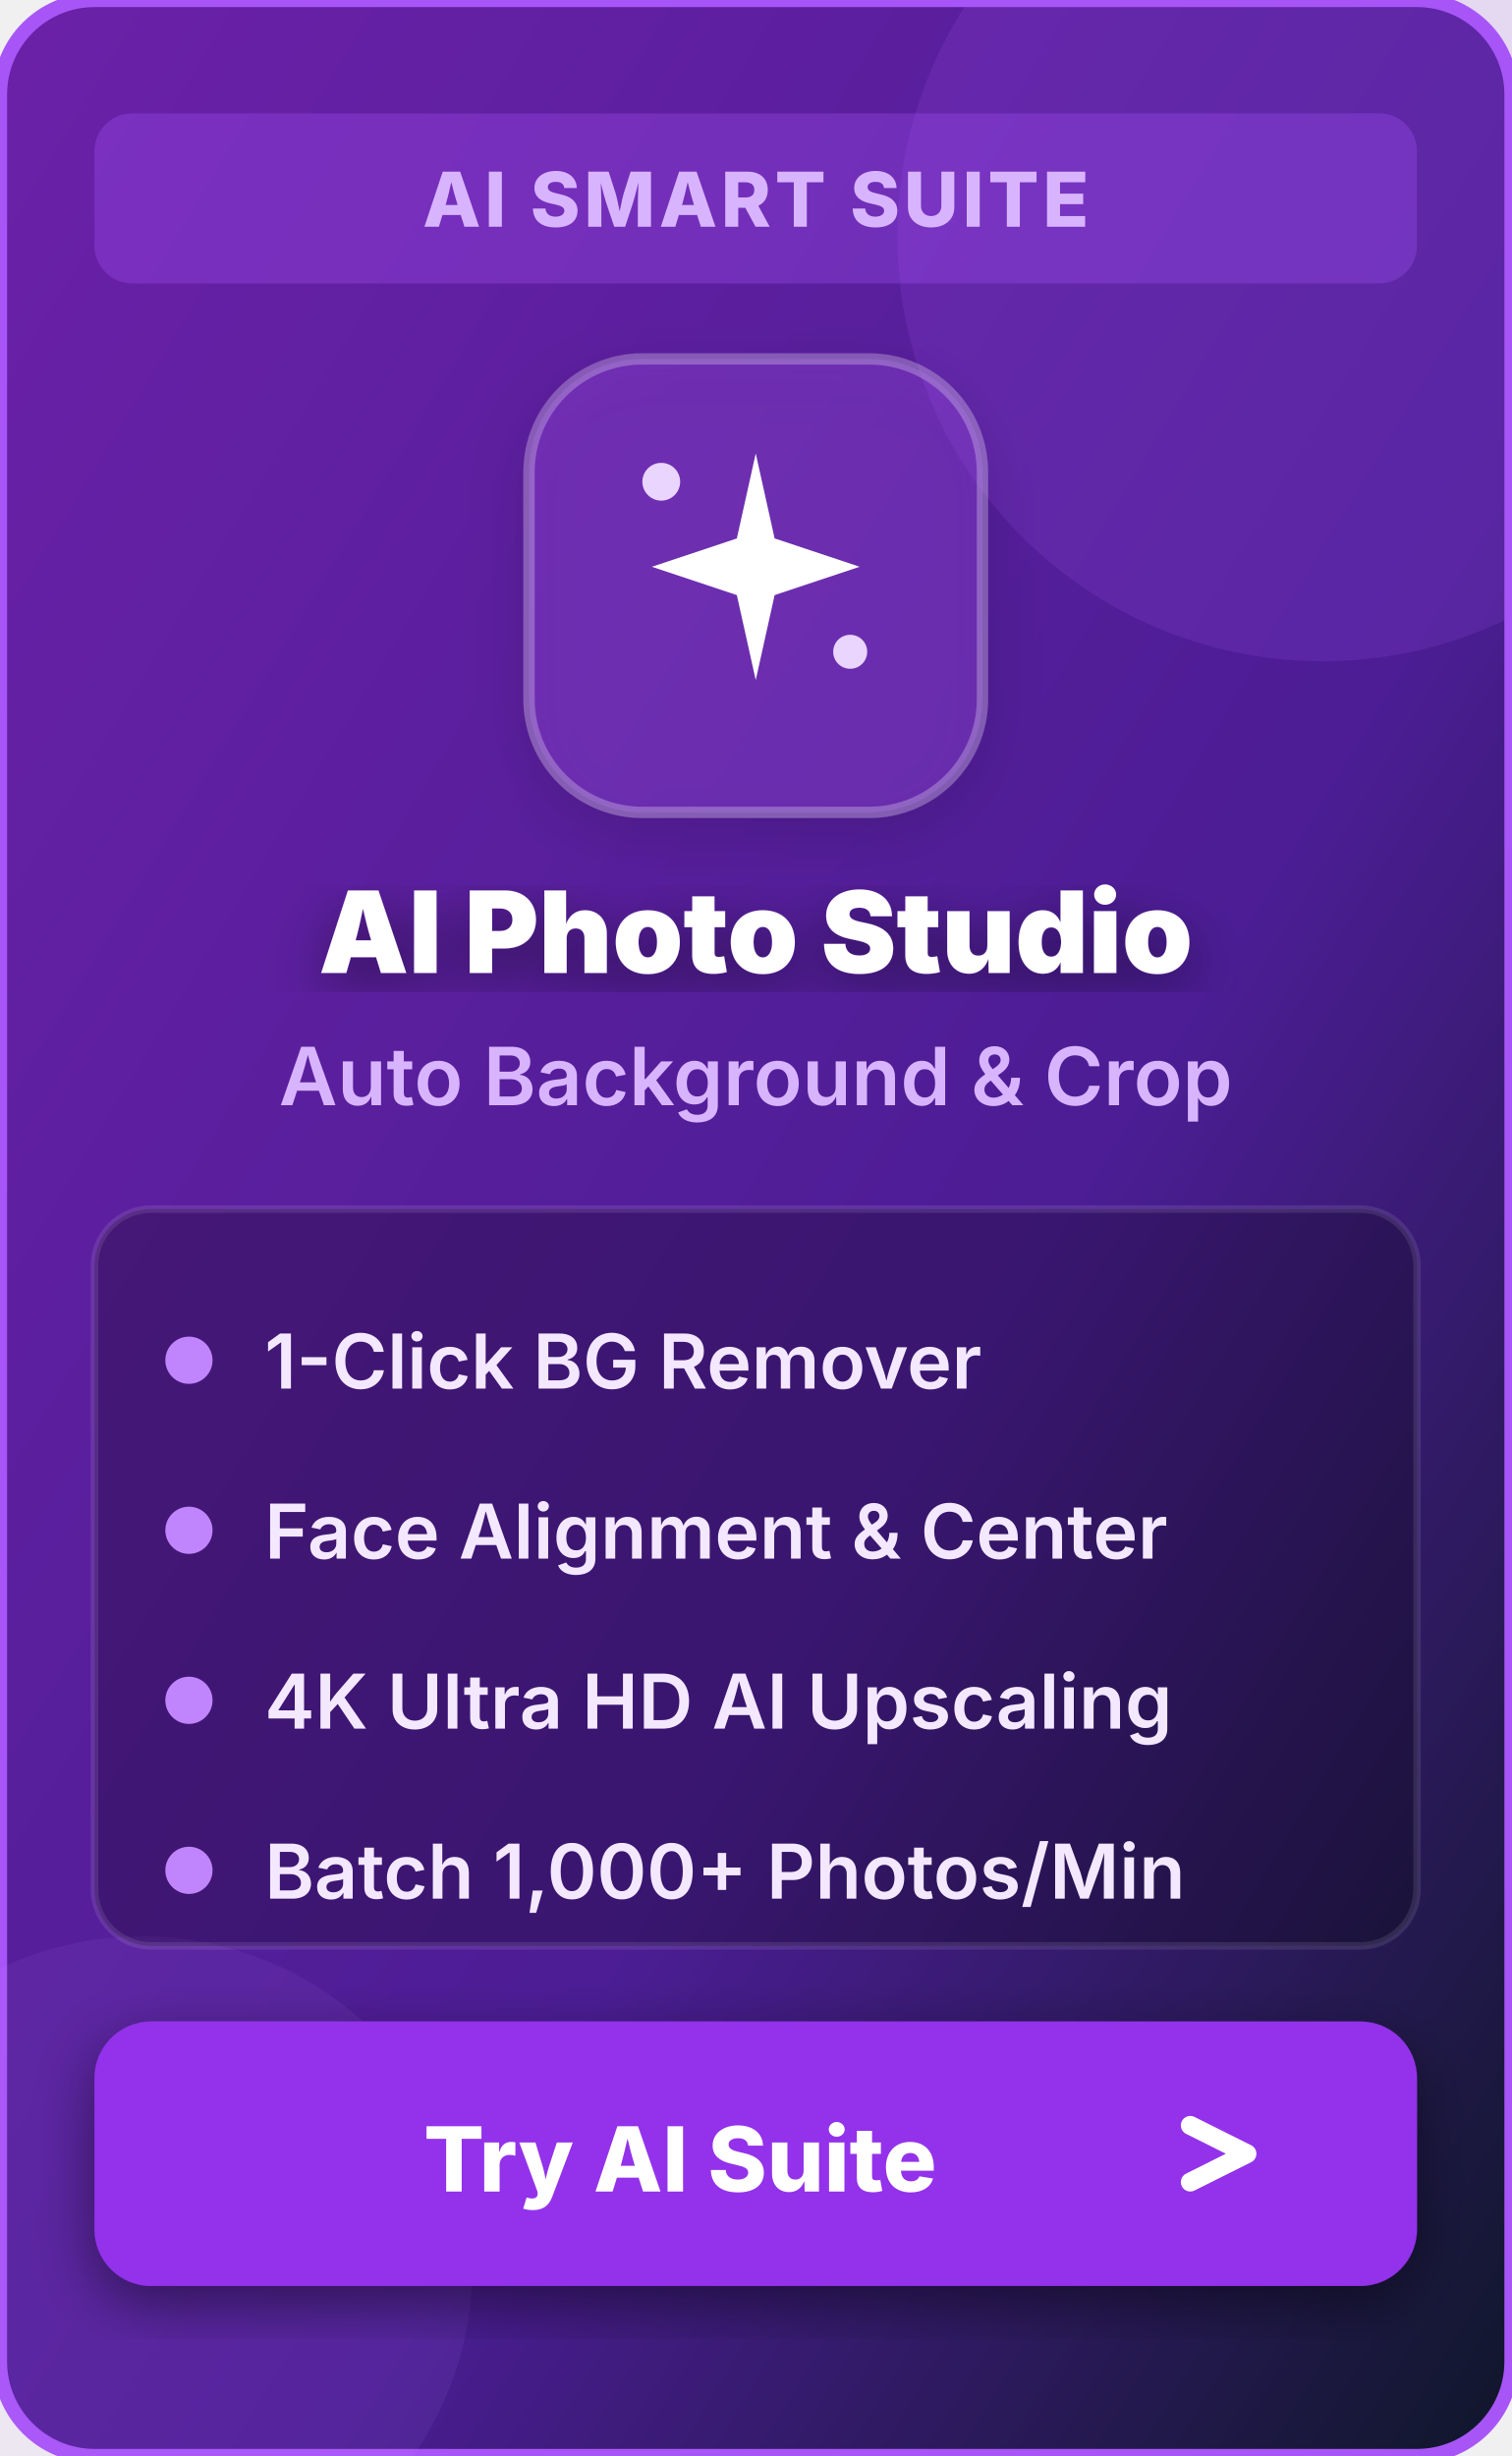
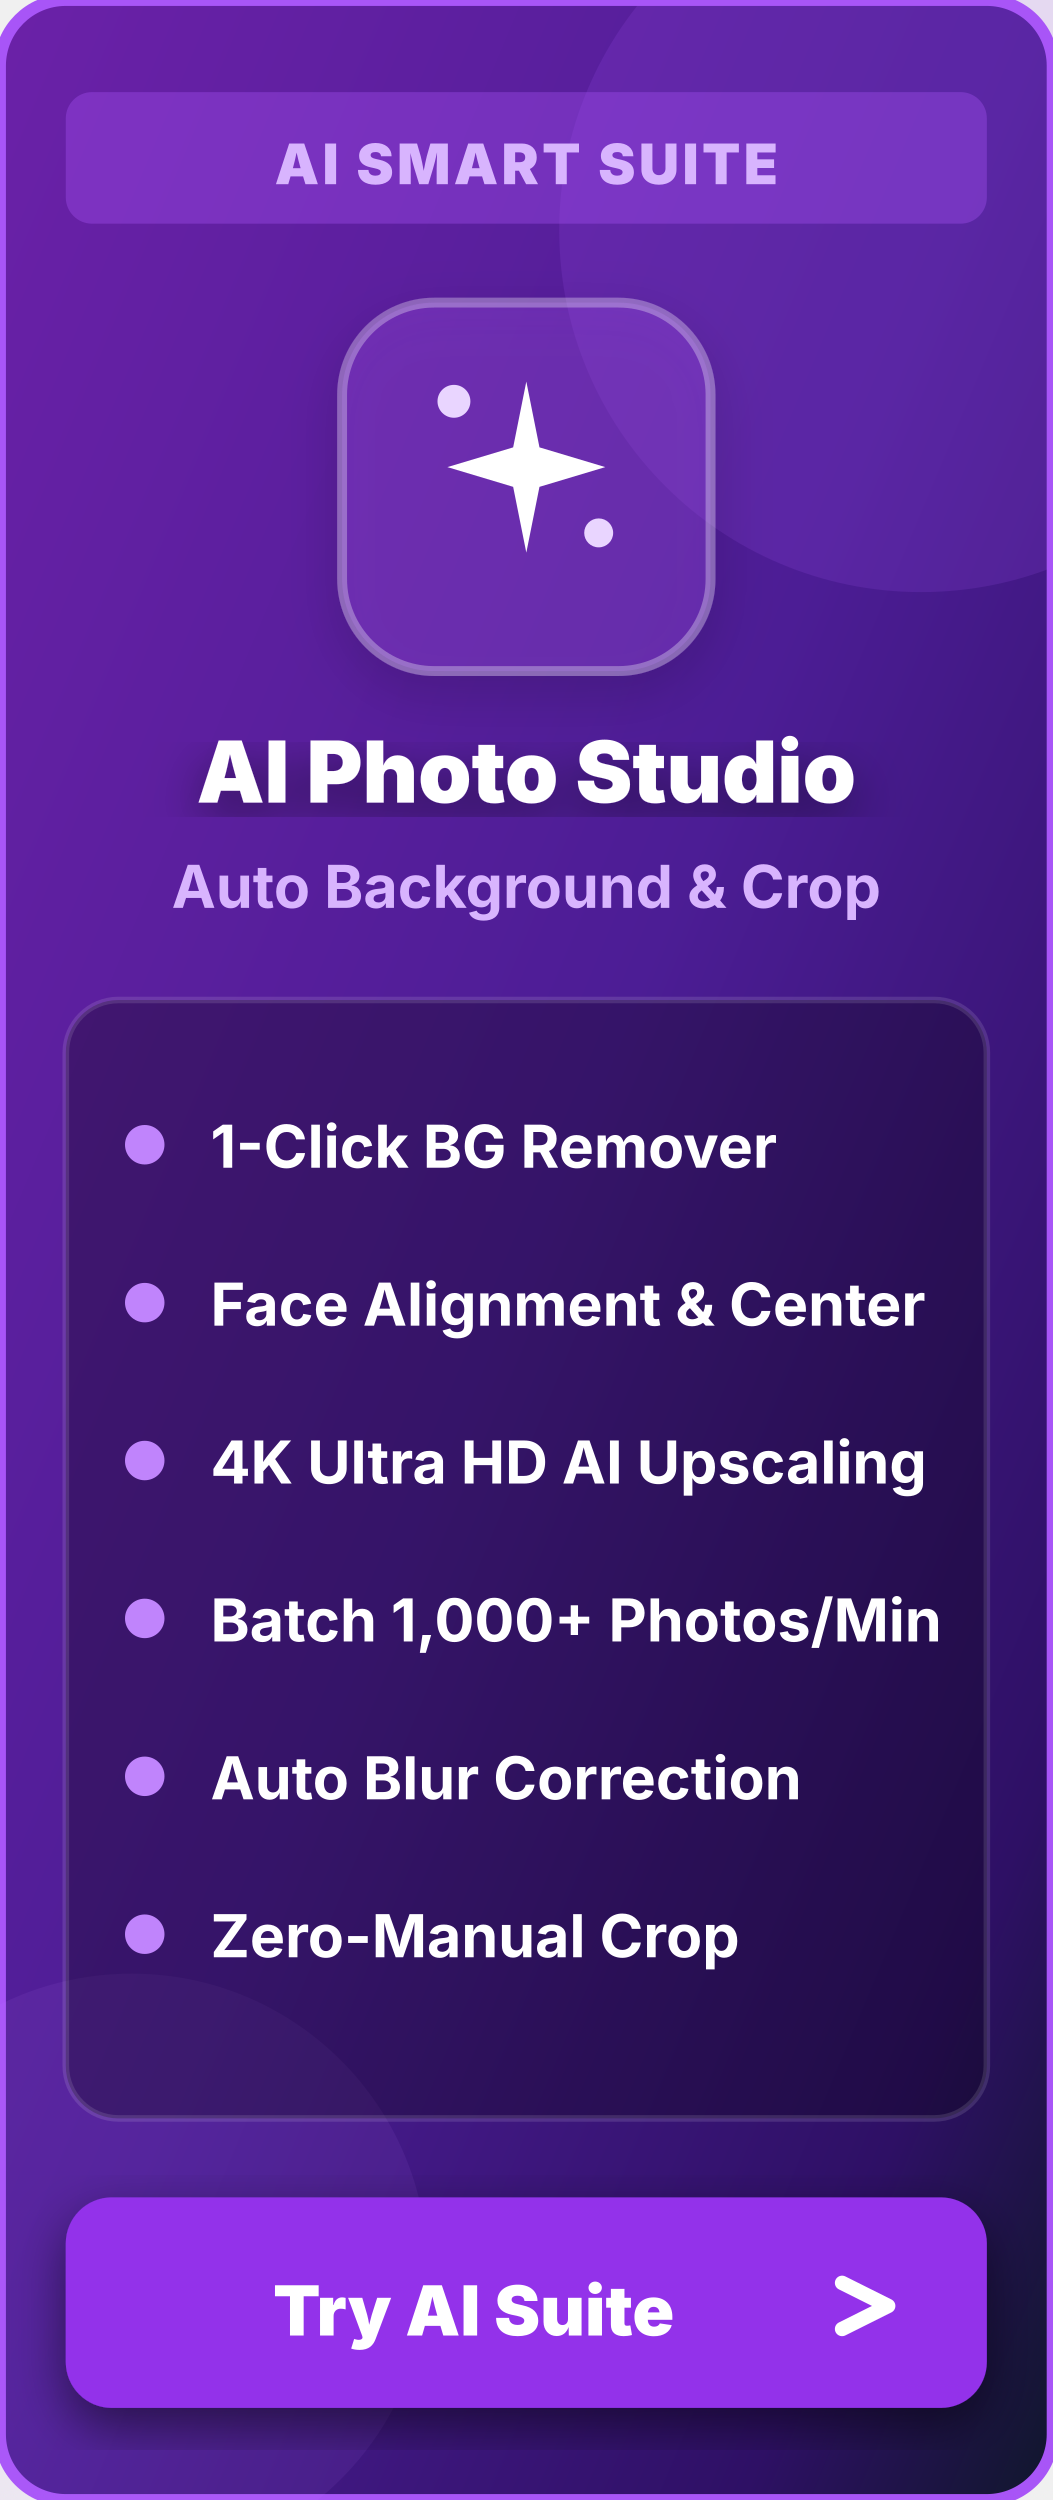
- <svg xmlns="http://www.w3.org/2000/svg" viewBox="0 0 160 260" width="100%" height="100%">
+ <svg xmlns="http://www.w3.org/2000/svg" viewBox="0 0 160 380" width="100%" height="100%">
  <defs>
-     <linearGradient id="aiTallGrad" x1="0%" y1="0%" x2="100%" y2="100%">
+     <linearGradient id="aiUltraGrad" x1="0%" y1="0%" x2="100%" y2="100%">
      <stop offset="0%" stop-color="#6b21a8" />
-       <stop offset="60%" stop-color="#4c1d95" />
+       <stop offset="50%" stop-color="#4c1d95" />
+       <stop offset="85%" stop-color="#2e1065" />
      <stop offset="100%" stop-color="#0f172a" />
    </linearGradient>
    <filter id="aiShadow" x="-20%" y="-20%" width="140%" height="140%">
-       <feDropShadow dx="0" dy="2" stdDeviation="3" flood-color="#000000" flood-opacity="0.45" />
+       <feDropShadow dx="0" dy="3" stdDeviation="4" flood-color="#000000" flood-opacity="0.5" />
    </filter>
  </defs>
-   <rect width="160" height="260" rx="10" fill="url(#aiTallGrad)" stroke="#a855f7" stroke-width="1.5" />
-   <circle cx="140" cy="25" r="45" fill="#a855f7" opacity="0.15" />
-   <circle cx="15" cy="240" r="35" fill="#c084fc" opacity="0.08" />
-   <rect x="10" y="12" width="140" height="18" rx="4" fill="rgba(168, 85, 247, 0.3)" />
-   <text x="80" y="24" font-family="'Inter', sans-serif" font-size="8" font-weight="800" fill="#d8b4fe" text-anchor="middle" letter-spacing="0.4">AI SMART SUITE</text>
-   <g transform="translate(56, 38)">
-     <rect width="48" height="48" rx="12" fill="rgba(168, 85, 247, 0.25)" stroke="rgba(255, 255, 255, 0.25)" stroke-width="1.2" filter="url(#aiShadow)" />
-     <path d="M24 10 L26 19 L35 22 L26 25 L24 34 L22 25 L13 22 L22 19 Z" fill="#ffffff" />
-     <circle cx="14" cy="13" r="2" fill="#e9d5ff" />
-     <circle cx="34" cy="31" r="1.8" fill="#e9d5ff" />
+   <rect width="160" height="380" rx="10" fill="url(#aiUltraGrad)" stroke="#a855f7" stroke-width="1.8" />
+   <circle cx="140" cy="35" r="55" fill="#a855f7" opacity="0.15" />
+   <circle cx="20" cy="345" r="45" fill="#c084fc" opacity="0.08" />
+   <rect x="10" y="14" width="140" height="20" rx="4" fill="rgba(168, 85, 247, 0.35)" />
+   <text x="80" y="28" font-family="'Inter', -apple-system, sans-serif" font-size="8.5" font-weight="900" fill="#d8b4fe" text-anchor="middle" letter-spacing="0.5">AI SMART SUITE</text>
+   <g transform="translate(52, 46)">
+     <rect width="56" height="56" rx="14" fill="rgba(168, 85, 247, 0.25)" stroke="rgba(255, 255, 255, 0.3)" stroke-width="1.5" filter="url(#aiShadow)" />
+     <path d="M28 12 L30 22 L40 25 L30 28 L28 38 L26 28 L16 25 L26 22 Z" fill="#ffffff" />
+     <circle cx="17" cy="15" r="2.5" fill="#e9d5ff" />
+     <circle cx="39" cy="35" r="2.2" fill="#e9d5ff" />
  </g>
-   <text x="80" y="103" font-family="'Inter', sans-serif" font-size="12" font-weight="900" fill="#ffffff" text-anchor="middle" filter="url(#aiShadow)">AI Photo Studio</text>
-   <text x="80" y="117" font-family="'Inter', sans-serif" font-size="8.5" font-weight="600" fill="#d8b4fe" text-anchor="middle">Auto Background &amp; Crop</text>
-   <rect x="10" y="128" width="140" height="78" rx="6" fill="rgba(0, 0, 0, 0.25)" stroke="rgba(255, 255, 255, 0.1)" stroke-width="0.8" />
-   <g transform="translate(16, 144)">
-     <circle cx="4" cy="0" r="2.5" fill="#c084fc" />
-     <text x="12" y="3" font-family="'Inter', sans-serif" font-size="8" font-weight="600" fill="#f3e8ff">1-Click BG Remover</text>
+   <text x="80" y="122" font-family="'Inter', -apple-system, sans-serif" font-size="13" font-weight="900" fill="#ffffff" text-anchor="middle" filter="url(#aiShadow)">AI Photo Studio</text>
+   <text x="80" y="138" font-family="'Inter', -apple-system, sans-serif" font-size="9" font-weight="700" fill="#d8b4fe" text-anchor="middle">Auto Background &amp; Crop</text>
+   <rect x="10" y="152" width="140" height="170" rx="8" fill="rgba(0, 0, 0, 0.3)" stroke="rgba(255, 255, 255, 0.12)" stroke-width="1" />
+   <g transform="translate(18, 174)">
+     <circle cx="4" cy="0" r="3" fill="#c084fc" />
+     <text x="14" y="3.5" font-family="'Inter', -apple-system, sans-serif" font-size="9" font-weight="700" fill="#ffffff">1-Click BG Remover</text>
  </g>
-   <g transform="translate(16, 162)">
-     <circle cx="4" cy="0" r="2.5" fill="#c084fc" />
-     <text x="12" y="3" font-family="'Inter', sans-serif" font-size="8" font-weight="600" fill="#f3e8ff">Face Alignment &amp; Center</text>
+   <g transform="translate(18, 198)">
+     <circle cx="4" cy="0" r="3" fill="#c084fc" />
+     <text x="14" y="3.5" font-family="'Inter', -apple-system, sans-serif" font-size="9" font-weight="700" fill="#ffffff">Face Alignment &amp; Center</text>
  </g>
-   <g transform="translate(16, 180)">
-     <circle cx="4" cy="0" r="2.5" fill="#c084fc" />
-     <text x="12" y="3" font-family="'Inter', sans-serif" font-size="8" font-weight="600" fill="#f3e8ff">4K Ultra HD AI Upscaling</text>
+   <g transform="translate(18, 222)">
+     <circle cx="4" cy="0" r="3" fill="#c084fc" />
+     <text x="14" y="3.5" font-family="'Inter', -apple-system, sans-serif" font-size="9" font-weight="700" fill="#ffffff">4K Ultra HD AI Upscaling</text>
  </g>
-   <g transform="translate(16, 198)">
-     <circle cx="4" cy="0" r="2.5" fill="#c084fc" />
-     <text x="12" y="3" font-family="'Inter', sans-serif" font-size="8" font-weight="600" fill="#f3e8ff">Batch 1,000+ Photos/Min</text>
+   <g transform="translate(18, 246)">
+     <circle cx="4" cy="0" r="3" fill="#c084fc" />
+     <text x="14" y="3.5" font-family="'Inter', -apple-system, sans-serif" font-size="9" font-weight="700" fill="#ffffff">Batch 1,000+ Photos/Min</text>
  </g>
-   <g transform="translate(10, 214)">
-     <rect width="140" height="28" rx="6" fill="#9333ea" filter="url(#aiShadow)" />
-     <text x="62" y="18" font-family="'Inter', sans-serif" font-size="9.5" font-weight="800" fill="#ffffff" text-anchor="middle">Try AI Suite</text>
-     <path d="M116 11 L122 14 L116 17" fill="none" stroke="#ffffff" stroke-width="2" stroke-linecap="round" stroke-linejoin="round" />
+   <g transform="translate(18, 270)">
+     <circle cx="4" cy="0" r="3" fill="#c084fc" />
+     <text x="14" y="3.5" font-family="'Inter', -apple-system, sans-serif" font-size="9" font-weight="700" fill="#ffffff">Auto Blur Correction</text>
+   </g>
+   <g transform="translate(18, 294)">
+     <circle cx="4" cy="0" r="3" fill="#c084fc" />
+     <text x="14" y="3.5" font-family="'Inter', -apple-system, sans-serif" font-size="9" font-weight="700" fill="#ffffff">Zero-Manual Crop</text>
+   </g>
+   <g transform="translate(10, 334)">
+     <rect width="140" height="32" rx="7" fill="#9333ea" filter="url(#aiShadow)" />
+     <text x="62" y="21" font-family="'Inter', -apple-system, sans-serif" font-size="10.5" font-weight="900" fill="#ffffff" text-anchor="middle">Try AI Suite</text>
+     <path d="M118 13 L125 16.5 L118 20" fill="none" stroke="#ffffff" stroke-width="2.2" stroke-linecap="round" stroke-linejoin="round" />
  </g>
</svg>
